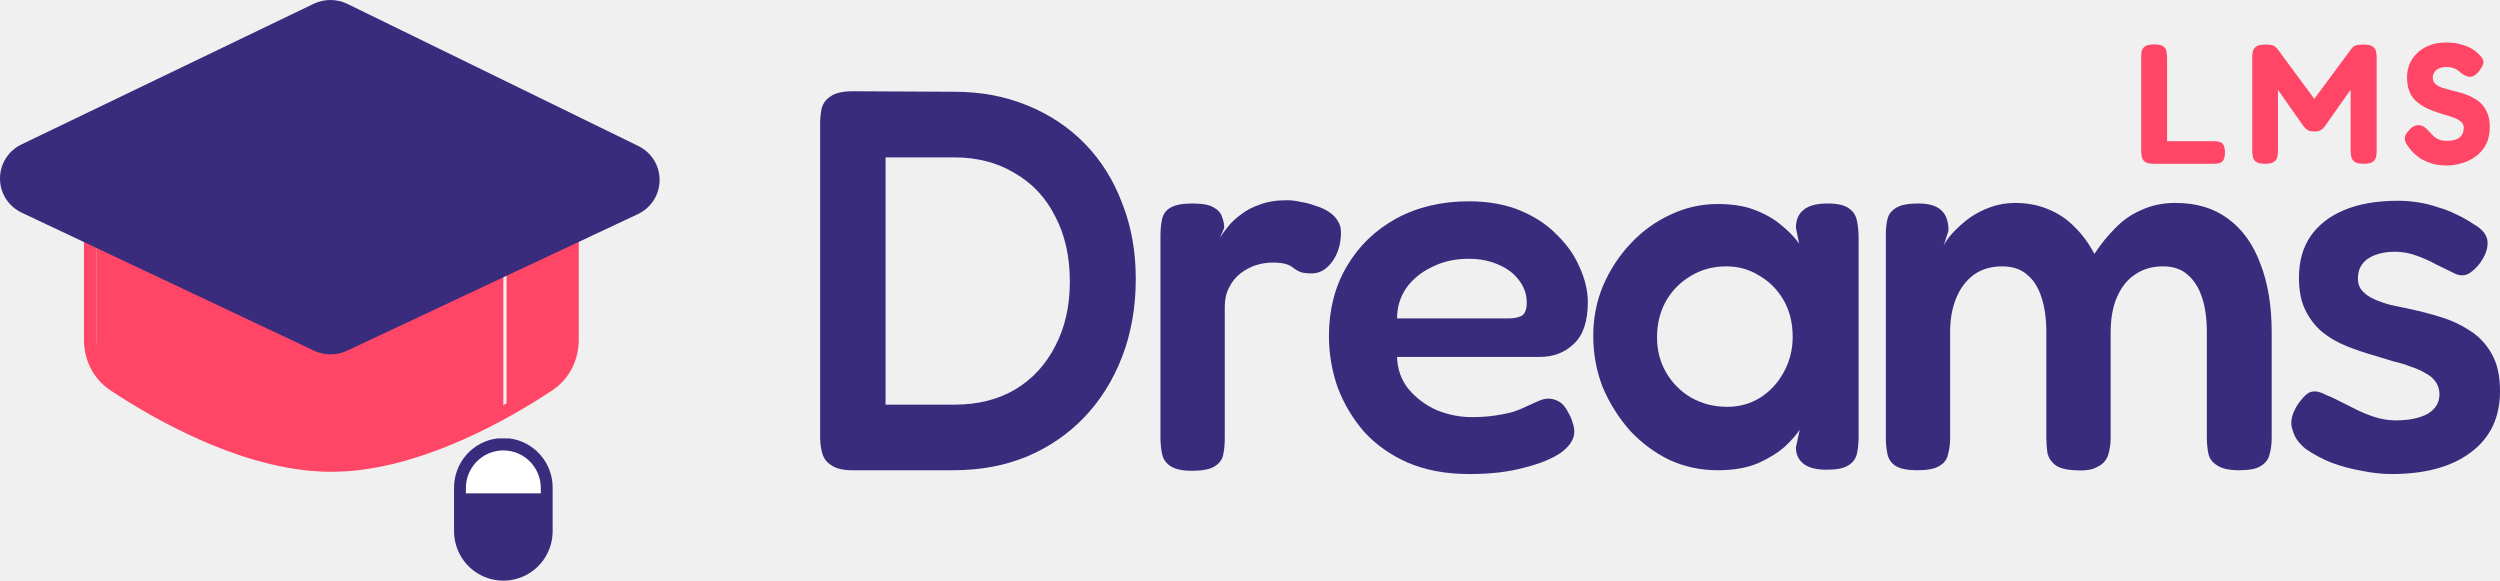
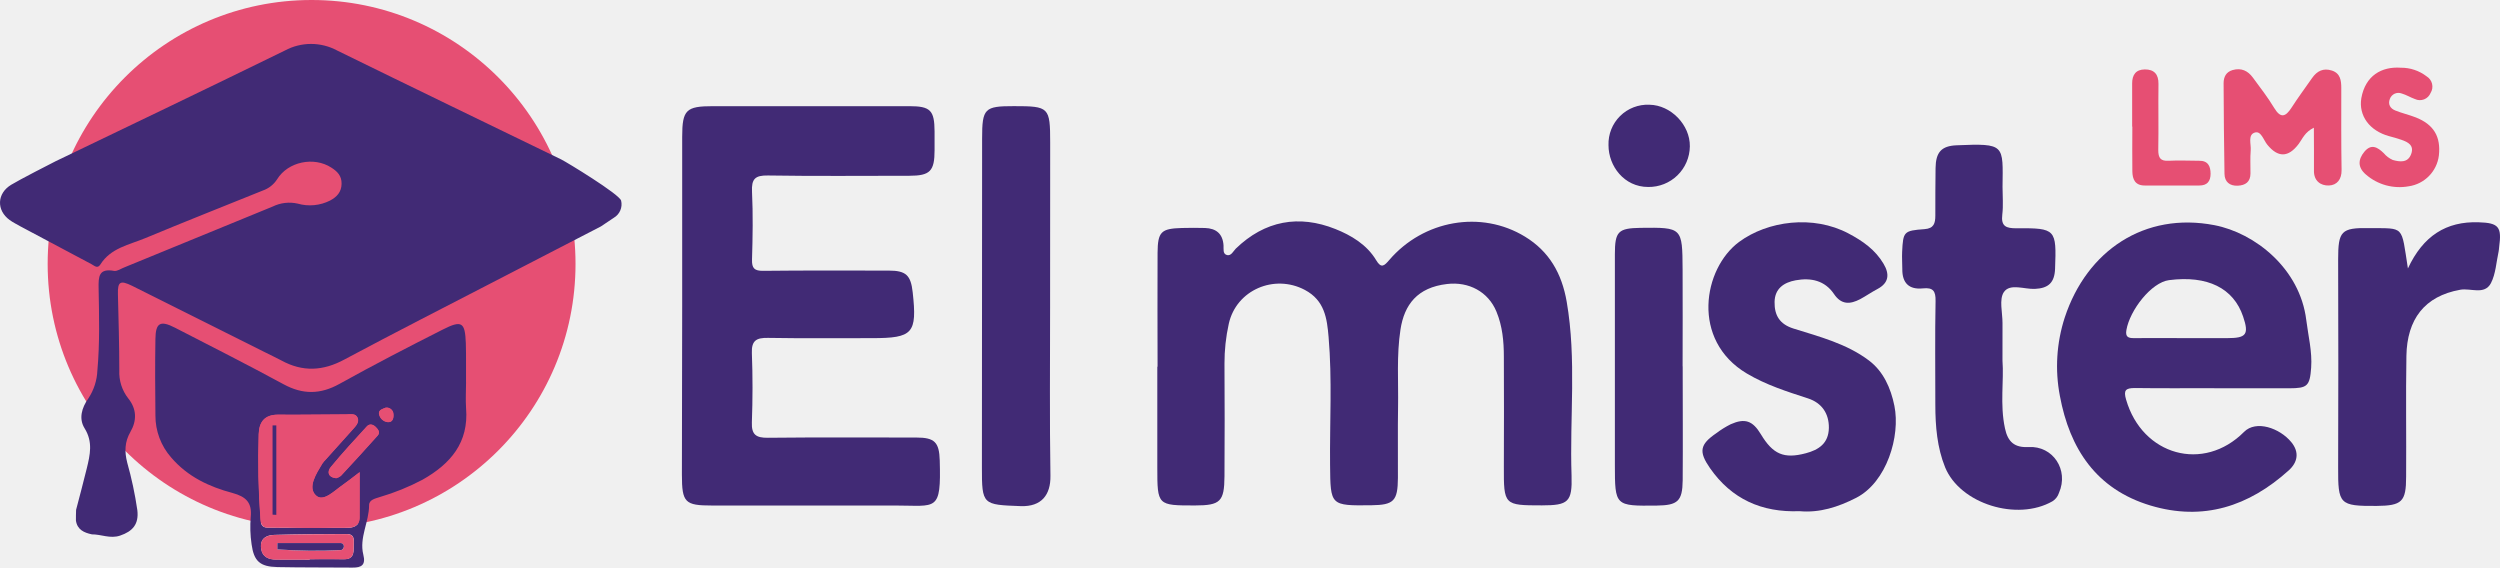
- <svg xmlns="http://www.w3.org/2000/svg" width="155" height="36" viewBox="0 0 155 36" fill="none">
-   <path d="M52.86 29.155C52.279 29.155 51.843 29.055 51.553 28.853C51.263 28.674 51.073 28.427 50.983 28.113C50.894 27.799 50.849 27.463 50.849 27.105V7.674C50.849 7.315 50.883 6.99 50.95 6.699C51.039 6.385 51.229 6.139 51.52 5.959C51.81 5.758 52.268 5.657 52.893 5.657L59.193 5.69C60.823 5.69 62.32 5.971 63.683 6.531C65.068 7.091 66.263 7.887 67.268 8.918C68.273 9.949 69.044 11.181 69.58 12.616C70.138 14.027 70.418 15.585 70.418 17.288C70.418 19.037 70.138 20.639 69.58 22.096C69.022 23.552 68.24 24.808 67.234 25.861C66.229 26.914 65.034 27.732 63.649 28.315C62.286 28.875 60.767 29.155 59.092 29.155H52.86ZM54.904 25.088H59.193C60.622 25.088 61.873 24.774 62.946 24.146C64.018 23.497 64.844 22.6 65.425 21.457C66.028 20.314 66.33 18.98 66.33 17.456C66.33 15.91 66.028 14.565 65.425 13.422C64.844 12.257 64.007 11.361 62.912 10.733C61.84 10.083 60.589 9.758 59.159 9.758H54.904V25.088Z" fill="#392C7D" />
-   <path d="M73.892 29.189C73.289 29.189 72.842 29.088 72.552 28.887C72.284 28.707 72.116 28.461 72.049 28.147C71.982 27.833 71.948 27.486 71.948 27.105V14.633C71.948 14.229 71.982 13.882 72.049 13.591C72.116 13.277 72.284 13.041 72.552 12.884C72.842 12.705 73.3 12.616 73.925 12.616C74.528 12.616 74.964 12.694 75.232 12.851C75.523 13.008 75.701 13.21 75.768 13.456C75.858 13.68 75.902 13.904 75.902 14.128L75.634 14.733C75.746 14.554 75.902 14.341 76.103 14.095C76.304 13.826 76.573 13.568 76.907 13.322C77.243 13.053 77.645 12.84 78.114 12.683C78.583 12.504 79.141 12.414 79.789 12.414C80.057 12.414 80.336 12.447 80.627 12.515C80.94 12.56 81.241 12.638 81.531 12.75C81.844 12.84 82.124 12.963 82.369 13.12C82.615 13.277 82.805 13.467 82.939 13.691C83.073 13.893 83.14 14.128 83.14 14.397C83.14 15.114 82.961 15.72 82.604 16.213C82.246 16.706 81.822 16.952 81.331 16.952C80.995 16.952 80.75 16.919 80.593 16.851C80.437 16.784 80.303 16.706 80.191 16.616C80.102 16.526 79.957 16.448 79.756 16.381C79.577 16.314 79.287 16.28 78.885 16.28C78.549 16.28 78.203 16.336 77.846 16.448C77.511 16.56 77.198 16.728 76.907 16.952C76.617 17.176 76.383 17.468 76.204 17.826C76.025 18.163 75.936 18.555 75.936 19.003V27.172C75.936 27.553 75.902 27.9 75.835 28.214C75.768 28.506 75.59 28.741 75.299 28.92C75.009 29.099 74.54 29.189 73.892 29.189Z" fill="#392C7D" />
-   <path d="M91.107 29.391C89.655 29.391 88.382 29.155 87.287 28.685C86.215 28.214 85.31 27.575 84.573 26.769C83.858 25.939 83.311 25.02 82.931 24.012C82.574 22.981 82.395 21.916 82.395 20.818C82.395 19.205 82.763 17.77 83.501 16.515C84.238 15.26 85.254 14.274 86.55 13.557C87.868 12.84 89.376 12.481 91.073 12.481C92.279 12.481 93.341 12.672 94.256 13.053C95.172 13.434 95.932 13.938 96.535 14.565C97.16 15.171 97.629 15.843 97.942 16.582C98.277 17.322 98.445 18.039 98.445 18.734C98.445 19.922 98.154 20.785 97.574 21.323C97.015 21.86 96.311 22.129 95.463 22.129H86.617C86.639 22.891 86.874 23.552 87.32 24.113C87.79 24.673 88.37 25.11 89.063 25.424C89.778 25.715 90.504 25.861 91.241 25.861C91.799 25.861 92.291 25.827 92.715 25.76C93.162 25.693 93.542 25.614 93.854 25.525C94.167 25.413 94.435 25.301 94.659 25.189C94.904 25.076 95.128 24.976 95.329 24.886C95.53 24.796 95.72 24.74 95.898 24.718C96.144 24.695 96.39 24.752 96.635 24.886C96.881 25.02 97.082 25.256 97.239 25.592C97.373 25.816 97.462 26.029 97.507 26.231C97.574 26.41 97.607 26.589 97.607 26.769C97.607 27.217 97.339 27.643 96.803 28.046C96.267 28.427 95.507 28.741 94.525 28.987C93.564 29.256 92.425 29.391 91.107 29.391ZM86.617 19.742H93.486C93.865 19.742 94.156 19.686 94.357 19.574C94.558 19.44 94.659 19.171 94.659 18.768C94.659 18.252 94.502 17.793 94.189 17.389C93.877 16.963 93.452 16.639 92.916 16.414C92.38 16.168 91.755 16.045 91.04 16.045C90.213 16.045 89.465 16.213 88.795 16.549C88.125 16.863 87.588 17.3 87.186 17.86C86.807 18.42 86.617 19.048 86.617 19.742Z" fill="#392C7D" />
-   <path d="M113.257 29.122C112.609 29.122 112.129 28.999 111.816 28.752C111.504 28.506 111.347 28.169 111.347 27.744L111.582 26.634C111.403 26.925 111.101 27.273 110.677 27.676C110.253 28.057 109.694 28.405 109.002 28.718C108.309 29.01 107.472 29.155 106.489 29.155C105.439 29.155 104.445 28.942 103.507 28.517C102.591 28.069 101.775 27.463 101.06 26.701C100.368 25.917 99.809 25.032 99.385 24.046C98.983 23.037 98.782 21.961 98.782 20.818C98.782 19.72 98.983 18.689 99.385 17.726C99.809 16.739 100.379 15.865 101.094 15.103C101.809 14.341 102.624 13.747 103.54 13.322C104.478 12.873 105.461 12.649 106.489 12.649C107.405 12.649 108.175 12.773 108.801 13.019C109.448 13.265 109.996 13.579 110.442 13.96C110.889 14.319 111.258 14.7 111.548 15.103L111.347 14.128C111.347 13.635 111.504 13.265 111.816 13.019C112.129 12.75 112.62 12.616 113.291 12.616C113.916 12.616 114.363 12.716 114.631 12.918C114.899 13.097 115.066 13.355 115.133 13.691C115.201 14.005 115.234 14.364 115.234 14.767V27.071C115.234 27.452 115.201 27.799 115.133 28.113C115.066 28.427 114.888 28.674 114.597 28.853C114.329 29.032 113.883 29.122 113.257 29.122ZM107.092 25.222C107.851 25.222 108.533 25.032 109.136 24.651C109.739 24.27 110.219 23.754 110.577 23.104C110.956 22.432 111.146 21.692 111.146 20.886C111.146 20.012 110.956 19.25 110.577 18.599C110.197 17.95 109.694 17.445 109.069 17.087C108.466 16.706 107.784 16.515 107.025 16.515C106.198 16.515 105.461 16.717 104.813 17.12C104.165 17.501 103.652 18.028 103.272 18.7C102.915 19.35 102.736 20.09 102.736 20.919C102.736 21.726 102.926 22.454 103.305 23.104C103.685 23.754 104.199 24.27 104.847 24.651C105.517 25.032 106.265 25.222 107.092 25.222Z" fill="#392C7D" />
-   <path d="M118.864 29.155C118.261 29.155 117.814 29.066 117.524 28.887C117.256 28.707 117.088 28.461 117.021 28.147C116.954 27.833 116.921 27.497 116.921 27.138V14.565C116.921 14.207 116.954 13.882 117.021 13.591C117.088 13.299 117.267 13.064 117.557 12.884C117.848 12.705 118.306 12.616 118.931 12.616C119.579 12.616 120.048 12.75 120.338 13.019C120.651 13.288 120.807 13.714 120.807 14.296L120.506 15.238C120.618 14.991 120.807 14.722 121.076 14.431C121.344 14.14 121.667 13.848 122.047 13.557C122.449 13.265 122.896 13.03 123.388 12.851C123.879 12.672 124.393 12.582 124.929 12.582C125.666 12.582 126.336 12.705 126.939 12.952C127.565 13.198 128.112 13.557 128.581 14.027C129.073 14.498 129.497 15.07 129.854 15.742C130.234 15.159 130.659 14.633 131.128 14.162C131.597 13.669 132.144 13.288 132.77 13.019C133.395 12.728 134.099 12.582 134.88 12.582C136.176 12.582 137.26 12.907 138.131 13.557C139.024 14.207 139.694 15.137 140.141 16.347C140.61 17.535 140.845 18.958 140.845 20.617V27.138C140.845 27.519 140.8 27.867 140.711 28.18C140.644 28.472 140.465 28.707 140.175 28.887C139.907 29.066 139.46 29.155 138.834 29.155C138.209 29.155 137.751 29.055 137.461 28.853C137.17 28.674 136.991 28.438 136.924 28.147C136.857 27.833 136.824 27.486 136.824 27.105V20.583C136.824 19.754 136.723 19.037 136.522 18.431C136.321 17.826 136.02 17.356 135.618 17.02C135.238 16.683 134.735 16.515 134.11 16.515C133.44 16.515 132.859 16.683 132.367 17.02C131.898 17.333 131.53 17.793 131.262 18.398C130.994 19.003 130.86 19.742 130.86 20.617V27.172C130.86 27.553 130.804 27.912 130.692 28.248C130.58 28.561 130.357 28.797 130.022 28.954C129.709 29.133 129.251 29.2 128.648 29.155C128.09 29.133 127.676 29.021 127.408 28.819C127.163 28.618 127.006 28.371 126.939 28.08C126.895 27.766 126.872 27.441 126.872 27.105V20.583C126.872 19.754 126.772 19.037 126.571 18.431C126.37 17.804 126.068 17.333 125.666 17.02C125.286 16.683 124.772 16.515 124.125 16.515C123.432 16.515 122.84 16.695 122.349 17.053C121.88 17.412 121.522 17.894 121.277 18.499C121.031 19.104 120.908 19.799 120.908 20.583V27.172C120.908 27.531 120.863 27.867 120.774 28.18C120.707 28.494 120.528 28.73 120.238 28.887C119.97 29.066 119.512 29.155 118.864 29.155Z" fill="#392C7D" />
-   <path d="M148.265 29.391C147.684 29.391 147.07 29.323 146.422 29.189C145.774 29.077 145.149 28.909 144.546 28.685C143.943 28.438 143.418 28.158 142.971 27.844C142.546 27.508 142.278 27.138 142.167 26.735C142.077 26.511 142.044 26.298 142.066 26.096C142.089 25.872 142.156 25.648 142.267 25.424C142.379 25.177 142.546 24.931 142.77 24.684C142.971 24.438 143.172 24.303 143.373 24.281C143.596 24.236 143.876 24.303 144.211 24.483C144.501 24.595 144.814 24.74 145.149 24.92C145.506 25.099 145.864 25.278 146.221 25.457C146.601 25.637 146.981 25.782 147.36 25.895C147.762 26.007 148.153 26.063 148.533 26.063C149.36 26.063 150.019 25.928 150.51 25.659C151.001 25.368 151.247 24.965 151.247 24.449C151.247 24.158 151.169 23.9 151.013 23.676C150.856 23.452 150.644 23.272 150.376 23.138C150.13 22.981 149.829 22.847 149.471 22.735C149.136 22.6 148.768 22.488 148.366 22.398C147.986 22.286 147.584 22.163 147.159 22.029C146.601 21.872 146.042 21.681 145.484 21.457C144.926 21.233 144.423 20.942 143.976 20.583C143.552 20.224 143.205 19.776 142.937 19.238C142.669 18.7 142.535 18.028 142.535 17.221C142.535 16.213 142.77 15.361 143.239 14.666C143.73 13.949 144.434 13.4 145.35 13.019C146.266 12.638 147.372 12.447 148.667 12.447C149.114 12.447 149.538 12.481 149.94 12.548C150.365 12.616 150.767 12.716 151.147 12.851C151.549 12.963 151.928 13.109 152.286 13.288C152.666 13.467 153.023 13.669 153.358 13.893C153.917 14.207 154.207 14.577 154.229 15.002C154.252 15.406 154.095 15.843 153.76 16.314C153.515 16.627 153.269 16.851 153.023 16.986C152.777 17.098 152.52 17.098 152.252 16.986C151.895 16.807 151.504 16.616 151.08 16.414C150.678 16.19 150.253 16 149.806 15.843C149.382 15.686 148.935 15.608 148.466 15.608C148.019 15.608 147.617 15.675 147.26 15.809C146.902 15.944 146.634 16.134 146.456 16.381C146.277 16.627 146.188 16.919 146.188 17.255C146.188 17.569 146.277 17.826 146.456 18.028C146.634 18.23 146.869 18.398 147.159 18.532C147.45 18.667 147.796 18.79 148.198 18.902C148.6 18.992 149.025 19.081 149.471 19.171C150.097 19.305 150.733 19.474 151.381 19.675C152.029 19.877 152.621 20.157 153.157 20.516C153.716 20.874 154.162 21.356 154.497 21.961C154.832 22.544 155 23.306 155 24.247C155 25.883 154.397 27.15 153.191 28.046C152.007 28.942 150.365 29.391 148.265 29.391Z" fill="#392C7D" />
-   <path d="M133.556 10.154C133.303 10.154 133.12 10.119 133.007 10.048C132.895 9.971 132.824 9.868 132.796 9.741C132.768 9.614 132.754 9.484 132.754 9.349V3.558C132.754 3.416 132.765 3.286 132.786 3.166C132.814 3.046 132.884 2.947 132.997 2.869C133.109 2.792 133.296 2.753 133.556 2.753C133.824 2.753 134.01 2.792 134.116 2.869C134.228 2.947 134.295 3.046 134.316 3.166C134.344 3.286 134.358 3.416 134.358 3.558V8.756H137.25C137.369 8.756 137.482 8.767 137.588 8.788C137.693 8.809 137.778 8.869 137.841 8.968C137.911 9.067 137.946 9.229 137.946 9.455C137.946 9.674 137.911 9.836 137.841 9.942C137.771 10.041 137.683 10.101 137.577 10.122C137.479 10.143 137.369 10.154 137.25 10.154H133.556Z" fill="#FF4667" />
-   <path d="M140.431 10.154C140.178 10.154 139.995 10.115 139.882 10.038C139.777 9.96 139.71 9.861 139.682 9.741C139.654 9.614 139.64 9.48 139.64 9.339V3.547C139.64 3.413 139.654 3.289 139.682 3.176C139.71 3.056 139.78 2.958 139.893 2.88C140.005 2.802 140.192 2.764 140.452 2.764C140.628 2.764 140.762 2.774 140.853 2.795C140.945 2.816 141.011 2.848 141.054 2.891C141.096 2.926 141.142 2.968 141.191 3.018L143.565 6.236H143.407L145.792 3.018C145.848 2.947 145.905 2.894 145.961 2.859C146.017 2.824 146.088 2.799 146.172 2.785C146.264 2.771 146.39 2.764 146.552 2.764C146.805 2.764 146.988 2.802 147.101 2.88C147.213 2.958 147.284 3.06 147.312 3.187C147.34 3.307 147.354 3.434 147.354 3.568V9.36C147.354 9.494 147.34 9.621 147.312 9.741C147.284 9.861 147.213 9.96 147.101 10.038C146.988 10.115 146.802 10.154 146.541 10.154C146.288 10.154 146.105 10.115 145.993 10.038C145.88 9.96 145.81 9.858 145.782 9.731C145.753 9.604 145.739 9.473 145.739 9.339V5.559L144.167 7.793C144.139 7.828 144.1 7.878 144.051 7.941C144.002 7.998 143.931 8.047 143.84 8.089C143.755 8.132 143.639 8.153 143.492 8.153C143.337 8.153 143.214 8.132 143.122 8.089C143.038 8.047 142.971 7.998 142.922 7.941C142.872 7.885 142.83 7.835 142.795 7.793L141.233 5.569V9.36C141.233 9.494 141.219 9.621 141.191 9.741C141.163 9.861 141.092 9.96 140.98 10.038C140.874 10.115 140.691 10.154 140.431 10.154Z" fill="#FF4667" />
-   <path d="M151.707 10.26C151.334 10.26 151.007 10.214 150.725 10.122C150.451 10.031 150.215 9.921 150.018 9.794C149.828 9.66 149.677 9.529 149.565 9.402C149.452 9.275 149.375 9.18 149.332 9.116C149.213 8.961 149.139 8.827 149.111 8.714C149.083 8.594 149.097 8.474 149.153 8.354C149.216 8.234 149.322 8.104 149.47 7.962C149.617 7.835 149.754 7.768 149.881 7.761C150.015 7.747 150.145 7.779 150.272 7.856C150.398 7.934 150.521 8.044 150.641 8.185C150.81 8.389 150.975 8.534 151.137 8.619C151.306 8.696 151.482 8.735 151.665 8.735C151.897 8.735 152.094 8.707 152.256 8.651C152.417 8.594 152.541 8.506 152.625 8.386C152.709 8.259 152.752 8.1 152.752 7.909C152.752 7.754 152.692 7.631 152.572 7.539C152.46 7.44 152.305 7.355 152.108 7.285C151.918 7.214 151.703 7.147 151.464 7.084C151.232 7.013 151 6.932 150.768 6.84C150.606 6.784 150.451 6.713 150.303 6.628C150.156 6.544 150.015 6.448 149.881 6.342C149.747 6.236 149.631 6.109 149.533 5.961C149.441 5.813 149.368 5.644 149.311 5.453C149.262 5.262 149.237 5.044 149.237 4.796C149.237 4.38 149.339 4.009 149.543 3.685C149.747 3.36 150.029 3.106 150.388 2.922C150.754 2.732 151.172 2.636 151.644 2.636C151.96 2.636 152.235 2.665 152.467 2.721C152.706 2.778 152.906 2.845 153.068 2.922C153.23 3 153.357 3.078 153.448 3.155C153.547 3.226 153.614 3.282 153.649 3.325C153.846 3.508 153.955 3.667 153.976 3.801C153.997 3.928 153.923 4.108 153.754 4.341C153.578 4.588 153.402 4.726 153.227 4.754C153.058 4.782 152.864 4.722 152.646 4.574C152.562 4.496 152.477 4.426 152.393 4.362C152.308 4.299 152.206 4.249 152.087 4.214C151.974 4.172 151.823 4.151 151.633 4.151C151.52 4.151 151.415 4.168 151.316 4.204C151.218 4.232 151.133 4.274 151.063 4.331C150.993 4.387 150.936 4.458 150.894 4.542C150.852 4.62 150.831 4.708 150.831 4.807C150.831 4.969 150.884 5.1 150.989 5.199C151.102 5.298 151.246 5.379 151.422 5.442C151.605 5.499 151.805 5.555 152.023 5.612C152.249 5.661 152.477 5.721 152.709 5.792C152.921 5.862 153.125 5.951 153.322 6.056C153.519 6.155 153.694 6.282 153.849 6.438C154.004 6.593 154.127 6.787 154.219 7.02C154.317 7.253 154.366 7.539 154.366 7.878C154.366 8.301 154.285 8.665 154.124 8.968C153.962 9.272 153.747 9.519 153.48 9.709C153.213 9.9 152.924 10.038 152.614 10.122C152.305 10.214 152.002 10.26 151.707 10.26Z" fill="#FF4667" />
-   <path d="M35.284 14.375V21.378C35.284 22.4 34.805 23.351 34.016 23.887C33.353 24.338 32.46 24.912 31.405 25.51V14.375H35.284Z" fill="#FF4667" />
-   <path d="M31.207 14.375V25.559C28.364 27.183 24.349 28.983 20.539 28.983C15.316 28.983 9.709 25.6 7.259 23.93C6.471 23.391 5.992 22.437 5.992 21.41V14.375H31.207Z" fill="#FF4667" />
-   <path d="M35.09 14.229V21.068C35.09 22.07 34.611 23.001 33.823 23.526C31.373 25.156 25.767 28.457 20.543 28.457C15.32 28.457 9.714 25.156 7.264 23.526C6.475 23.001 5.996 22.07 5.996 21.068V14.229H35.09ZM35.882 13.434H5.205V21.068C5.205 22.346 5.811 23.513 6.827 24.189C8.118 25.048 10.158 26.29 12.548 27.332C15.471 28.606 18.161 29.252 20.543 29.252C22.926 29.252 25.616 28.606 28.538 27.332C30.929 26.29 32.969 25.048 34.26 24.189C35.276 23.513 35.882 22.346 35.882 21.068V13.434Z" fill="#FF4667" />
-   <path d="M30.841 27.181C30.099 27.271 29.417 27.631 28.921 28.192C28.426 28.752 28.152 29.476 28.151 30.225V32.93C28.151 34.027 28.733 35.04 29.679 35.589C30.625 36.137 31.79 36.137 32.736 35.589C33.681 35.04 34.264 34.027 34.264 32.93V30.225C34.263 29.476 33.989 28.752 33.494 28.192C32.998 27.631 32.316 27.271 31.575 27.181" fill="#392C7D" />
-   <path d="M33.53 30.587H28.885V30.259C28.885 28.97 29.925 27.926 31.207 27.926C32.49 27.926 33.53 28.97 33.53 30.259L33.53 30.587Z" fill="white" />
-   <path d="M39.025 13.322L21.432 21.734C20.839 22.017 20.151 22.017 19.559 21.732L1.87 13.229C0.23 12.441 0.221 10.099 1.855 9.298L19.535 0.636C20.14 0.339 20.849 0.341 21.453 0.641L39.056 9.395C40.681 10.204 40.663 12.539 39.025 13.322Z" fill="#392C7D" />
-   <path d="M20.488 0.781C20.731 0.781 20.973 0.835 21.196 0.944L39.216 9.747C40.409 10.329 40.396 12.013 39.194 12.577L21.181 21.037C20.964 21.139 20.73 21.19 20.495 21.19C20.26 21.19 20.024 21.138 19.807 21.035L1.698 12.485C0.495 11.917 0.488 10.229 1.687 9.652L19.789 0.94C20.009 0.834 20.249 0.781 20.488 0.781ZM20.488 0C20.127 0 19.766 0.082 19.442 0.238L1.34 8.95C0.51 9.35 -0.003 10.164 1.74116e-05 11.075C0.003 11.986 0.523 12.796 1.356 13.19L19.465 21.74C19.785 21.891 20.141 21.971 20.495 21.971C20.848 21.971 21.203 21.892 21.521 21.742L39.534 13.282C40.366 12.891 40.887 12.084 40.895 11.175C40.902 10.265 40.393 9.45 39.567 9.047L21.547 0.245C21.22 0.085 20.854 0 20.488 0Z" fill="#392C7D" />
+ <svg xmlns="http://www.w3.org/2000/svg" viewBox="0 0 866.04 196.62">
+   <defs>
+     <style>.cls-1{fill:#412a75;}.cls-2{fill:#e64f73;}.cls-3{fill:#d9286f;}</style>
+   </defs>
+   <g id="Layer_2" data-name="Layer 2">
+     <g id="Layer_1-2" data-name="Layer 1">
+       <path class="cls-1" d="M401,127.06c0-13.16-.08-26.32,0-39.48.06-7.32,1.23-8.4,8.45-8.6q4-.11,8,0c3.85.13,6.13,2,6.4,6,.09,1.26-.36,3,1.24,3.39,1.41.32,2.14-1.35,3-2.23,10.05-9.73,21.88-11.85,34.52-6.8,5.39,2.15,10.88,5.37,14.11,10.79,1.78,3,2.82,1.94,4.55-.07,11.86-13.81,31.8-17.36,47-8.09,8.33,5.08,12.75,12.66,14.46,22.55,3.46,20,1,40.12,1.68,60.16.3,9.28-1.18,10.38-10.26,10.39-13.16,0-13.23-.09-13.19-13.49q.08-19,0-38c0-5.34-.49-10.6-2.57-15.63-2.85-6.9-9.58-10.45-17.08-9.57-10.38,1.2-14.84,7.21-16.16,15.76-1.39,9-.68,18-.84,26.94-.14,8.16,0,16.33-.05,24.49-.06,8-1.42,9.36-9.21,9.46-14.23.17-14.15.12-14.29-13.89-.15-14.82.76-29.66-.52-44.45-.55-6.36-1.33-12.61-8.23-16.26-10.56-5.59-23.75,0-26.34,11.74a62.57,62.57,0,0,0-1.49,13.85c.06,13,.1,26,0,39-.06,8.77-1.46,10.06-10.21,10.08-13,0-13.06,0-13.06-13.12v-35Z" />
+       <path class="cls-1" d="M236.32,105.91c0-19.5,0-39,0-58.49,0-9.4,1.36-10.64,10.7-10.64q34,0,68,0c7.3,0,8.69,1.43,8.73,8.75,0,2.17,0,4.33,0,6.5,0,7.25-1.55,8.85-8.72,8.86-16.33,0-32.66.17-49-.1-4.5-.08-5.73,1.23-5.52,5.63.37,7.81.24,15.66,0,23.49-.08,3,.8,3.95,3.9,3.91,14.49-.16,29-.1,43.49-.08,5.92,0,7.62,1.58,8.27,7.49,1.57,14.29.13,15.91-14.14,15.91-12,0-24,.11-36-.09-4-.07-5.74.91-5.57,5.28.31,8,.29,16,0,24-.16,4.29,1.5,5.36,5.53,5.32,17.16-.18,34.32-.1,51.48-.08,6.3,0,7.89,1.63,8.07,7.92.51,18-1.08,15.63-15.39,15.63q-31.74,0-63.48,0c-9.42,0-10.44-1-10.45-10.71Q236.31,135.16,236.32,105.91Z" />
+       <path class="cls-1" d="M767.05,134.47c-9.16,0-18.32.08-27.48-.05-3.23,0-4,.76-3.06,4,5.59,19.37,26.83,25.32,40.87,11.19,4.15-4.17,12.33-1.35,16.36,3.55,2.87,3.49,2.22,7-.9,9.8-13.79,12.43-29.59,17.65-47.88,12.16-18.82-5.65-28-19.71-31.39-38A54.59,54.59,0,0,1,715.26,110c7.66-23.25,27.71-36.65,51.85-32,14,2.7,29.63,15,31.82,32.87.68,5.51,2.1,10.94,1.69,16.54-.47,6.37-1.34,7.08-7.58,7.1h-26Zm-10.34-17.34v0h14.94c6.55,0,7.49-1.31,5.39-7.5-3.33-9.82-12.3-14.29-25.63-12.59-6.21.79-13.63,10.48-14.79,17.29-.4,2.35.58,2.83,2.65,2.8C745.08,117.07,750.89,117.13,756.71,117.13Z" />
+       <path class="cls-1" d="M623.38,177.08c-13.07.51-23.54-4.19-31-14.9-4-5.75-3.52-8.21,2.17-12.11a32.11,32.11,0,0,1,5-3.11c4.92-2.18,7.6-1.22,10.41,3.42,4.2,7,8,8.65,15.59,6.64,4.48-1.18,7.91-3.43,8-8.78.06-4.93-2.39-8.66-7.26-10.24-7.27-2.36-14.5-4.65-21.16-8.61C585.68,117.83,590,93,602.46,83.8c9.91-7.31,25.65-9.41,37.88-2.93,5,2.64,9.28,5.66,12.15,10.5,2.11,3.54,1.94,6.61-2.13,8.76-2.06,1.08-4,2.45-6,3.52-3.45,1.79-6.49,2-9.05-1.82-3.18-4.69-8-5.69-13.27-4.73-4.1.75-7.23,2.89-7.3,7.51s1.75,7.7,6.57,9.21c9.07,2.84,18.48,5.27,26.16,11.09,4.95,3.75,7.53,9.5,8.78,15.68,2.13,10.52-2.66,26.42-13.21,31.85C636.81,175.63,630.34,177.72,623.38,177.08Z" />
+       <path class="cls-1" d="M693.69,124.9c.54,6.87-.93,15.22.86,23.47,1,4.8,3.4,6.76,8.19,6.49,8.42-.48,14,7.9,10.53,15.86a5.39,5.39,0,0,1-2.26,2.93c-12.2,7-32,.93-37.2-11.79-2.76-6.83-3.37-14.2-3.38-21.57,0-12-.15-24,.08-36,.07-3.52-.87-4.75-4.4-4.39-4.74.49-7.17-1.82-7.12-6.66,0-2-.16-4-.06-6,.35-7,.54-7.34,7.75-7.86,3.29-.23,3.74-2.11,3.75-4.67,0-5.49,0-11,.08-16.48s2-7.68,7.29-7.9c16.88-.69,16.07-.28,15.91,14.45,0,3.17.3,6.37-.08,9.49-.53,4.2,1.37,4.84,5,4.81,13.58-.11,13.79.34,13.28,14-.18,4.83-2.28,6.78-7,7-3.68.16-8.62-2-10.74,1.11-1.71,2.54-.45,7.1-.47,10.76C693.67,115.82,693.69,119.65,693.69,124.9Z" />
+       <path class="cls-1" d="M363.77,106.37c0,19.49-.19,39,.12,58.46.1,6.56-3.05,10.76-10.31,10.5-13.18-.49-13.45-.42-13.43-13.44q.06-57,.07-113.93c0-10.44.84-11.2,11-11.19,12.22,0,12.57.34,12.58,12.63Q363.79,77.89,363.77,106.37Z" />
+       <path class="cls-1" d="M834.14,93c5.25-11.29,13.26-16.38,24.5-16,7,.21,8.06,1.61,7.1,8.59-.07.49-.06,1-.17,1.48-.82,3.72-1,7.82-2.69,11.05-2.23,4.17-7,1.6-10.59,2.25-12.44,2.21-18.44,10.28-18.67,22.86-.24,14,0,28-.1,41.95,0,8.66-1.47,10-10.22,10.08-12.93.07-13.38-.55-13.33-13.43.11-24,.06-47.94,0-71.92,0-9.83,1-11.06,10.73-10.89C833.16,79.16,831.75,77.87,834.14,93Z" />
+       <path class="cls-1" d="M582.91,126.91c0,13.16.1,26.33,0,39.49-.08,7.24-1.73,8.65-9,8.74-14.45.16-14.47.16-14.49-14.08q0-36.5,0-73c0-7.9,1.15-9,8.87-9.13,14.47-.17,14.51-.17,14.59,14.47.07,11.16,0,22.33,0,33.5Z" />
+       <path class="cls-2" d="M801.56,44.24c-3.18,1.55-3.93,3.85-5.26,5.62-3.58,4.76-7.18,4.8-10.88.25-1.3-1.6-2.15-4.85-4.29-4.2-2.54.77-1.27,4-1.45,6.18-.22,2.65-.06,5.32-.08,8,0,2.93-1.76,4.14-4.46,4.24s-4.5-1.29-4.54-4.1c-.18-10.46-.26-20.92-.31-31.39,0-2.14.83-3.91,3.12-4.57,3-.85,5.26.23,7,2.58,2.55,3.46,5.2,6.89,7.42,10.56s3.92,3.1,6-.12c2.24-3.5,4.73-6.83,7.1-10.24,1.7-2.45,3.92-3.57,6.87-2.61s3.25,3.45,3.26,6c0,9.48-.06,19,.1,28.43.06,3.3-1.62,5.3-4.42,5.39s-5.23-1.56-5.15-5.18C801.64,54.38,801.56,49.65,801.56,44.24Z" />
+       <path class="cls-2" d="M831.63,23.46a14.44,14.44,0,0,1,9,3A4.14,4.14,0,0,1,842,32.19a4,4,0,0,1-5.43,2.12c-1.56-.55-3-1.47-4.58-1.92a3.15,3.15,0,0,0-4.11,1.89c-.74,1.89.2,3.34,1.9,4,2.3.94,4.76,1.48,7.08,2.39,6.24,2.46,8.75,6.69,8,13.25a12.29,12.29,0,0,1-10.41,10.61,17.73,17.73,0,0,1-14.89-4.09c-2.85-2.45-2.74-5.17-.5-7.88,2.39-2.88,4.59-1.56,6.72.51a8.58,8.58,0,0,0,3.1,2.34c2.43.7,5.22,1.07,6.37-2s-1.08-4.2-3.43-5c-1.38-.5-2.8-.86-4.22-1.25C820.91,45.32,817,40.15,818,34,819.4,26.18,825.05,23,831.63,23.46Z" />
+       <path class="cls-1" d="M571.39,36.28c7.43.11,14.11,7,14,14.43a14.22,14.22,0,0,1-14.43,14.06c-8.35,0-13.74-7.25-13.75-14.45A13.58,13.58,0,0,1,571.39,36.28Z" />
+       <path class="cls-2" d="M738.61,43.82V28.88c0-2.95,1.28-4.81,4.41-4.83s4.76,1.62,4.71,5c-.1,7.64.07,15.28-.07,22.92,0,2.77.78,3.89,3.66,3.72,3.47-.2,7,0,10.46,0,3.15-.06,4,1.94,4,4.51s-1.15,4.07-3.89,4.06c-6.31,0-12.62,0-18.93,0-3.34,0-4.24-2.16-4.28-4.91-.08-5.14,0-10.29,0-15.44Z" />
+       <circle class="cls-2" cx="107.94" cy="91.43" r="91.43" />
+       <path class="cls-1" d="M7.15,78.46c-1.27-.74-2.63-1.39-3.82-2.25C-1.29,72.83-1.1,67,3.89,64,6.51,62.38,18,56.48,19.26,55.86c26.51-12.73,53-25.43,79.44-38.36a19.1,19.1,0,0,1,18.1,0c25.83,12.67,51.74,25.17,77.63,37.74,1.8.88,20.2,12.06,20.74,14.27a5.41,5.41,0,0,1-2.53,5.93c-1.5,1-3,2-4.48,3q-18.1,9.34-36.23,18.72c-17.56,9.09-35.19,18.06-52.64,27.39-7.4,4-14.47,4.35-21.82.32-1.9-1-3.87-1.93-5.8-2.9Q68.71,110.48,45.74,99c-4.1-2-5-1.44-4.89,2.92.21,8.78.48,17.57.48,26.35A14.62,14.62,0,0,0,44.42,138c3,3.72,3,7.76.75,11.63-2,3.47-2.05,6.84-1.12,10.55a130.7,130.7,0,0,1,3.53,16.56c.56,4.83-1.59,7.32-6,8.81-3.45,1.15-6.51-.47-9.76-.44-2.71-.59-5.06-1.6-5.52-4.79v.1c0-1.27,0-2.55.06-3.8,1.24-4.76,2.52-9.53,3.69-14.32s2.18-9.22-.74-13.92c-2.09-3.36-1-7.12,1.27-10.32a19,19,0,0,0,3.16-9.78c.85-9.48.59-19,.42-28.43-.07-4,0-7,5.4-6C40.67,94,42,93,43.27,92.54q25.62-10.49,51.22-21a13.09,13.09,0,0,1,8.65-1,15.43,15.43,0,0,0,11.19-1.06c2.39-1.27,3.94-2.95,4-5.79s-1.53-4.33-3.54-5.62C108.76,54.14,99.76,56,96,62.1A9.61,9.61,0,0,1,91.05,66C77.48,71.49,63.86,76.85,50.36,82.48c-5.57,2.33-12,3.39-15.6,9.16-1,1.56-2.07.4-3-.09C23.55,87.22,15.35,82.83,7.15,78.46Z" />
+       <path class="cls-3" d="M26.27,180.39v0Z" />
+       <path class="cls-1" d="M161.45,132.35c0,3-.2,6,0,9,1,12-5.42,19.37-15.08,24.83a80,80,0,0,1-14.78,6c-1.57.52-3.74.92-3.73,2.82,0,5.83-3.47,11.26-2,17.15.9,3.56-.6,4.51-3.78,4.47-8.66-.09-17.32,0-26-.18-6-.13-8.12-2-8.93-7.9a41,41,0,0,1-.29-9.46c.48-4.93-1.56-7-6.3-8.3-8.07-2.14-15.53-5.62-21.24-12.27a21.92,21.92,0,0,1-5.48-14.59c-.1-8.83-.15-17.66,0-26.49.07-5.61,1.67-6.53,6.76-3.92,12.59,6.46,25.21,12.87,37.65,19.61,6.64,3.6,12.71,3.55,19.34-.13,11.77-6.55,23.75-12.74,35.78-18.82,6.63-3.36,7.73-2.56,8,4.7.09,2.33.06,4.66.07,7,0,2.17,0,4.33,0,6.5Zm-36.86,31.2c-2.76,2.09-4.3,3.35-5.93,4.46-2.92,2-6.72,6.11-9.31,3.54-2.83-2.81.18-7.43,2.25-10.89a10.93,10.93,0,0,1,1.28-1.53l9.34-10.4c1-1.12,2.25-2.38,1.68-3.92-.64-1.76-2.54-1.26-4-1.26-7.83,0-15.66.19-23.49.1-4.72-.05-6.67,2.46-6.81,6.74a273.06,273.06,0,0,0,.61,29.45c.12,1.65.47,2.95,2.52,2.95,9.15,0,18.29.11,27.44.06,2.25,0,4.39-.58,4.38-3.61C124.58,174.46,124.59,169.67,124.59,163.55Zm-17.35,30.32v-.16c4,0,8-.05,12,0,3.18,0,3.31-2.11,3.29-4.39,0-1.92.65-4.34-2.53-4.33-8.31,0-16.62.06-24.93.3-2.65.07-5,1.16-4.63,4.55.37,3.09,2.56,4,5.34,4Zm9.22-28.2a4.69,4.69,0,0,0,1.62-.79c4.28-4.61,8.54-9.24,12.72-13.94,1-1.09.25-2.16-.63-3s-2.14-1.25-3.07-.23c-4.25,4.63-8.53,9.25-12.51,14.1C113.34,163.29,113.46,165.31,116.46,165.67Zm17.16-24.45c-1.05.44-2.49.72-2.29,2.12a3.43,3.43,0,0,0,3,2.89c1.68.17,2.1-1.34,2-2.72A2.36,2.36,0,0,0,133.62,141.22Z" />
+       <path class="cls-2" d="M124.59,163.55c0,6.12,0,10.91,0,15.69,0,3-2.13,3.59-4.38,3.61-9.15.05-18.29,0-27.44-.06-2,0-2.4-1.3-2.52-2.95a273.06,273.06,0,0,1-.61-29.45c.14-4.28,2.09-6.79,6.81-6.74,7.83.09,15.66-.1,23.49-.1,1.41,0,3.31-.5,4,1.26.57,1.54-.67,2.8-1.68,3.92l-9.34,10.4a10.93,10.93,0,0,0-1.28,1.53c-2.07,3.46-5.08,8.08-2.25,10.89,2.59,2.57,6.39-1.55,9.31-3.54C120.29,166.9,121.83,165.64,124.59,163.55ZM94.42,178.29l1.3,0v-31h-1.3Z" />
+       <path class="cls-2" d="M107.24,193.87H95.76c-2.78,0-5-.93-5.34-4-.4-3.39,2-4.48,4.63-4.55,8.31-.24,16.62-.26,24.93-.3,3.18,0,2.51,2.41,2.53,4.33,0,2.28-.11,4.43-3.29,4.39-4-.06-8,0-12,0ZM96.1,188.12c0,.74,0,1.48,0,2.22a180,180,0,0,0,22.16.22c.31,0,.79-.66.85-1.06a1.15,1.15,0,0,0-1.11-1.35C110.69,188.11,103.4,188.12,96.1,188.12Z" />
+       <path class="cls-2" d="M116.46,165.67c-3-.36-3.12-2.38-1.87-3.9,4-4.85,8.26-9.47,12.51-14.1.93-1,2.11-.73,3.07.23s1.6,1.95.63,3c-4.18,4.7-8.44,9.33-12.72,13.94A4.69,4.69,0,0,1,116.46,165.67Z" />
+       <path class="cls-2" d="M133.62,141.22a2.36,2.36,0,0,1,2.64,2.29c.14,1.38-.28,2.89-2,2.72a3.43,3.43,0,0,1-3-2.89C131.13,141.94,132.57,141.66,133.62,141.22Z" />
+       <path class="cls-1" d="M94.42,178.29V147.36h1.3v31Z" />
+       <path class="cls-1" d="M96.1,188.12c7.3,0,14.59,0,21.89,0a1.15,1.15,0,0,1,1.11,1.35c-.06.4-.54,1.05-.85,1.06a180,180,0,0,1-22.16-.22C96.09,189.6,96.1,188.86,96.1,188.12Z" />
+     </g>
+   </g>
</svg>
